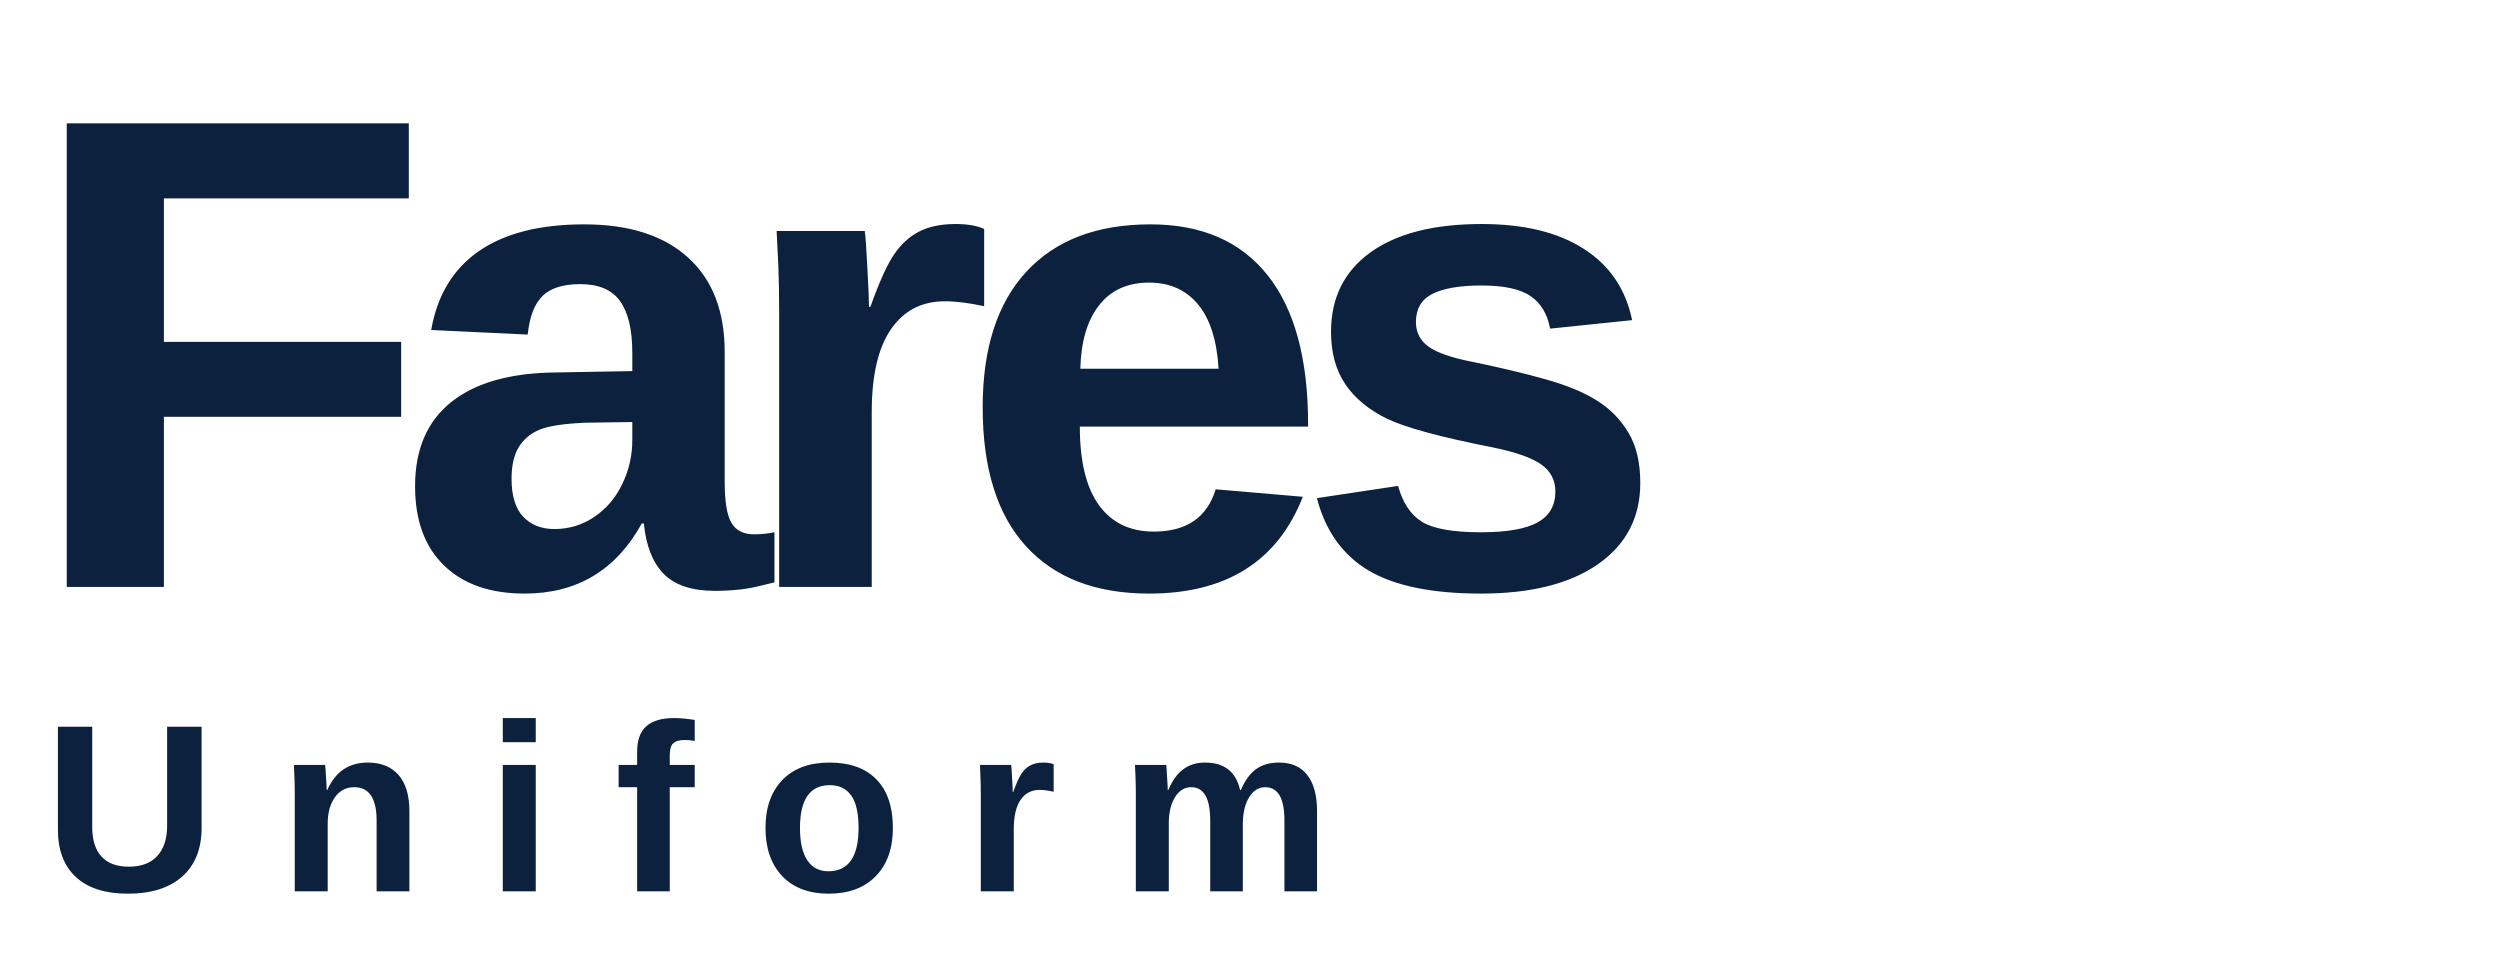
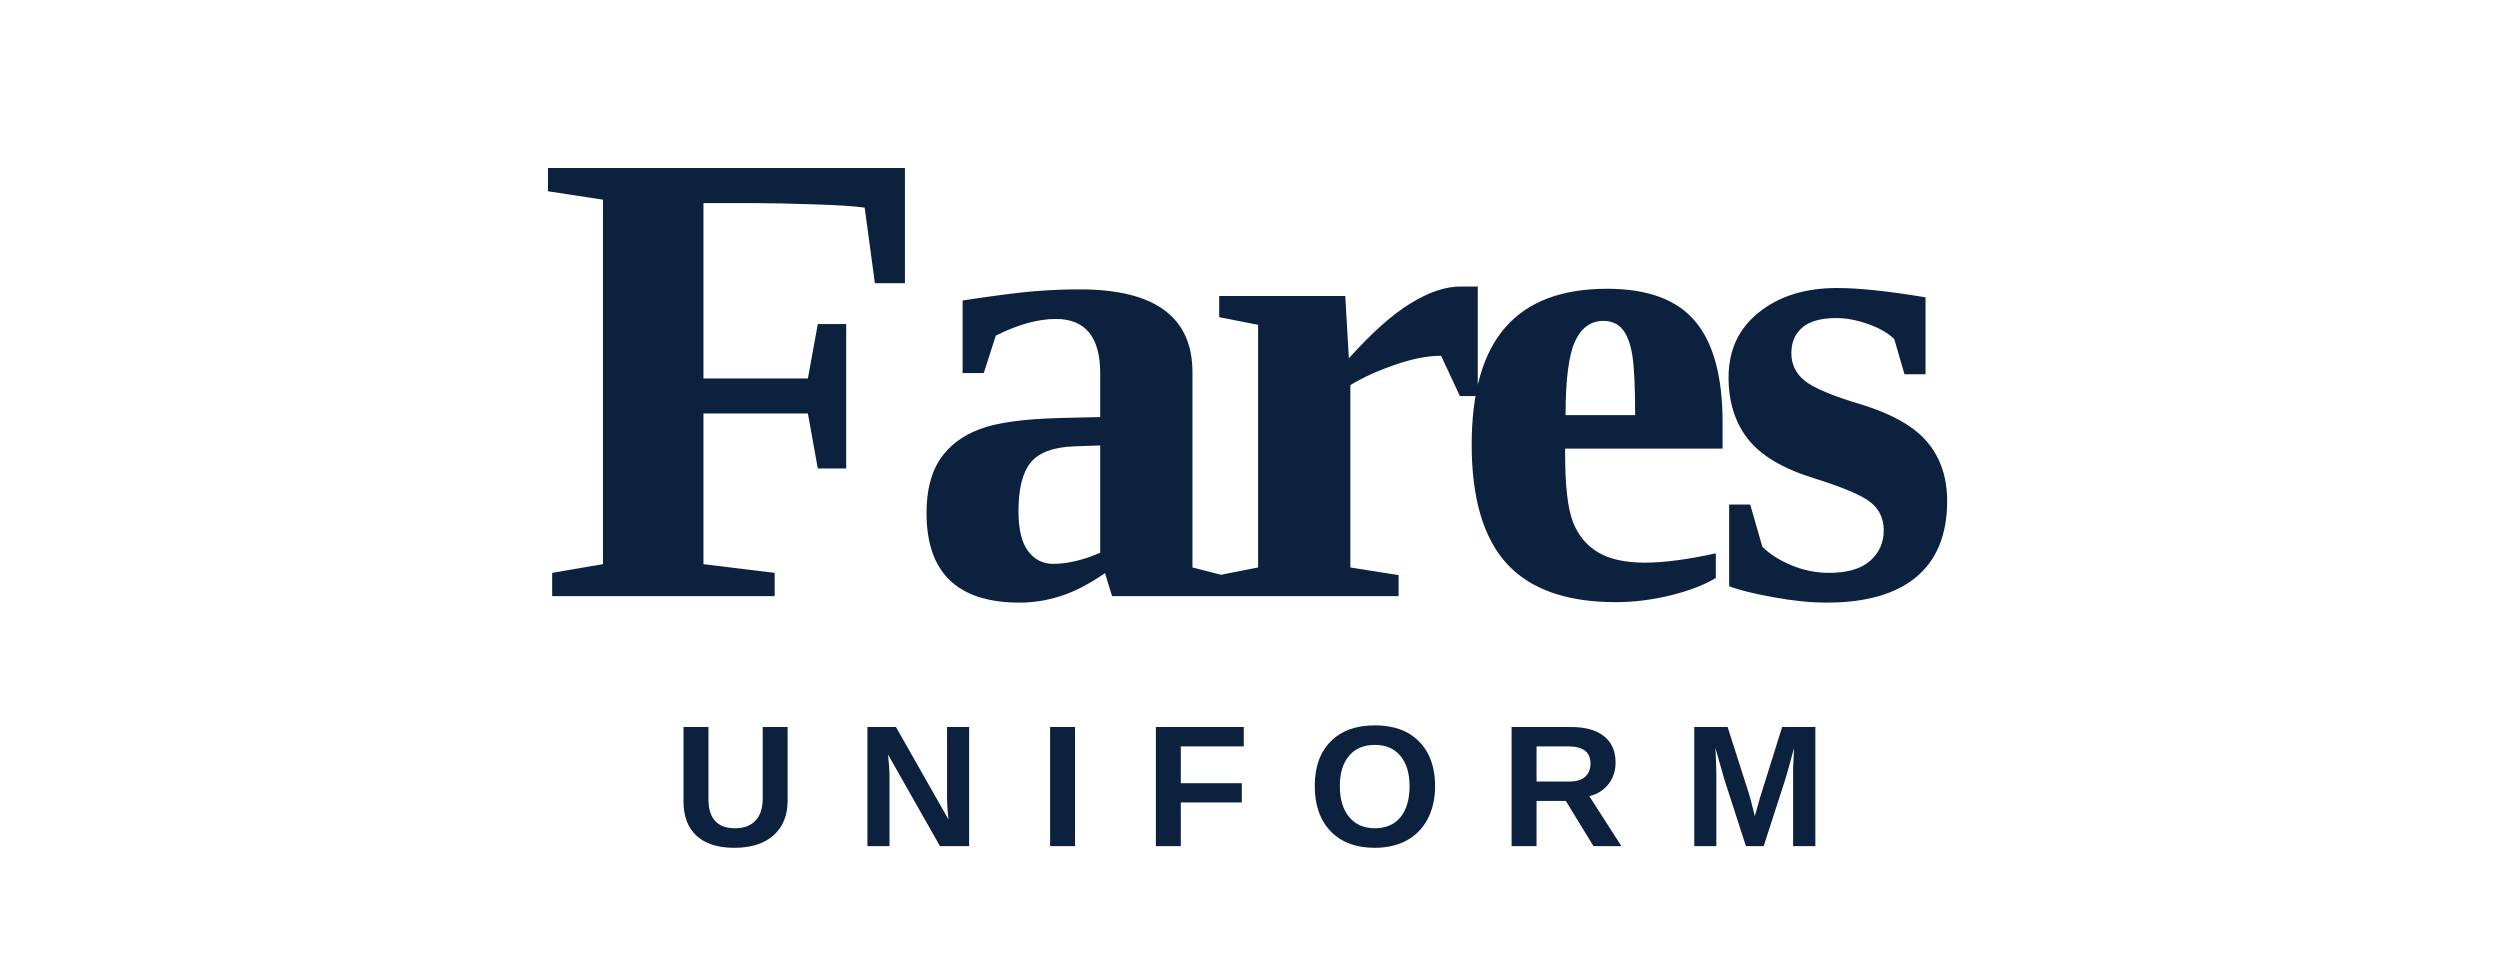
- <svg xmlns="http://www.w3.org/2000/svg" viewBox="0 0 230 90" role="img" aria-labelledby="title">
-   <text x="2" y="54" fill="#0B213E" font-family="Arial, Helvetica, sans-serif" font-size="62" font-weight="800" letter-spacing="-3.5">Fares</text>
-   <text x="4" y="82" fill="#0B213E" font-family="Arial, Helvetica, sans-serif" font-size="22" font-weight="700" letter-spacing="5.7">Uniform</text>
+ <svg xmlns="http://www.w3.org/2000/svg" viewBox="0 0 260 100" role="img" aria-labelledby="title">
+   <text x="130" y="62" text-anchor="middle" fill="#0B213E" font-family="Georgia, 'Times New Roman', serif" font-size="68" font-weight="700" letter-spacing="-3.2">Fares</text>
+   <text x="130" y="88" text-anchor="middle" fill="#0B213E" font-family="Arial, Helvetica, sans-serif" font-size="18" font-weight="700" letter-spacing="6">UNIFORM</text>
</svg>
